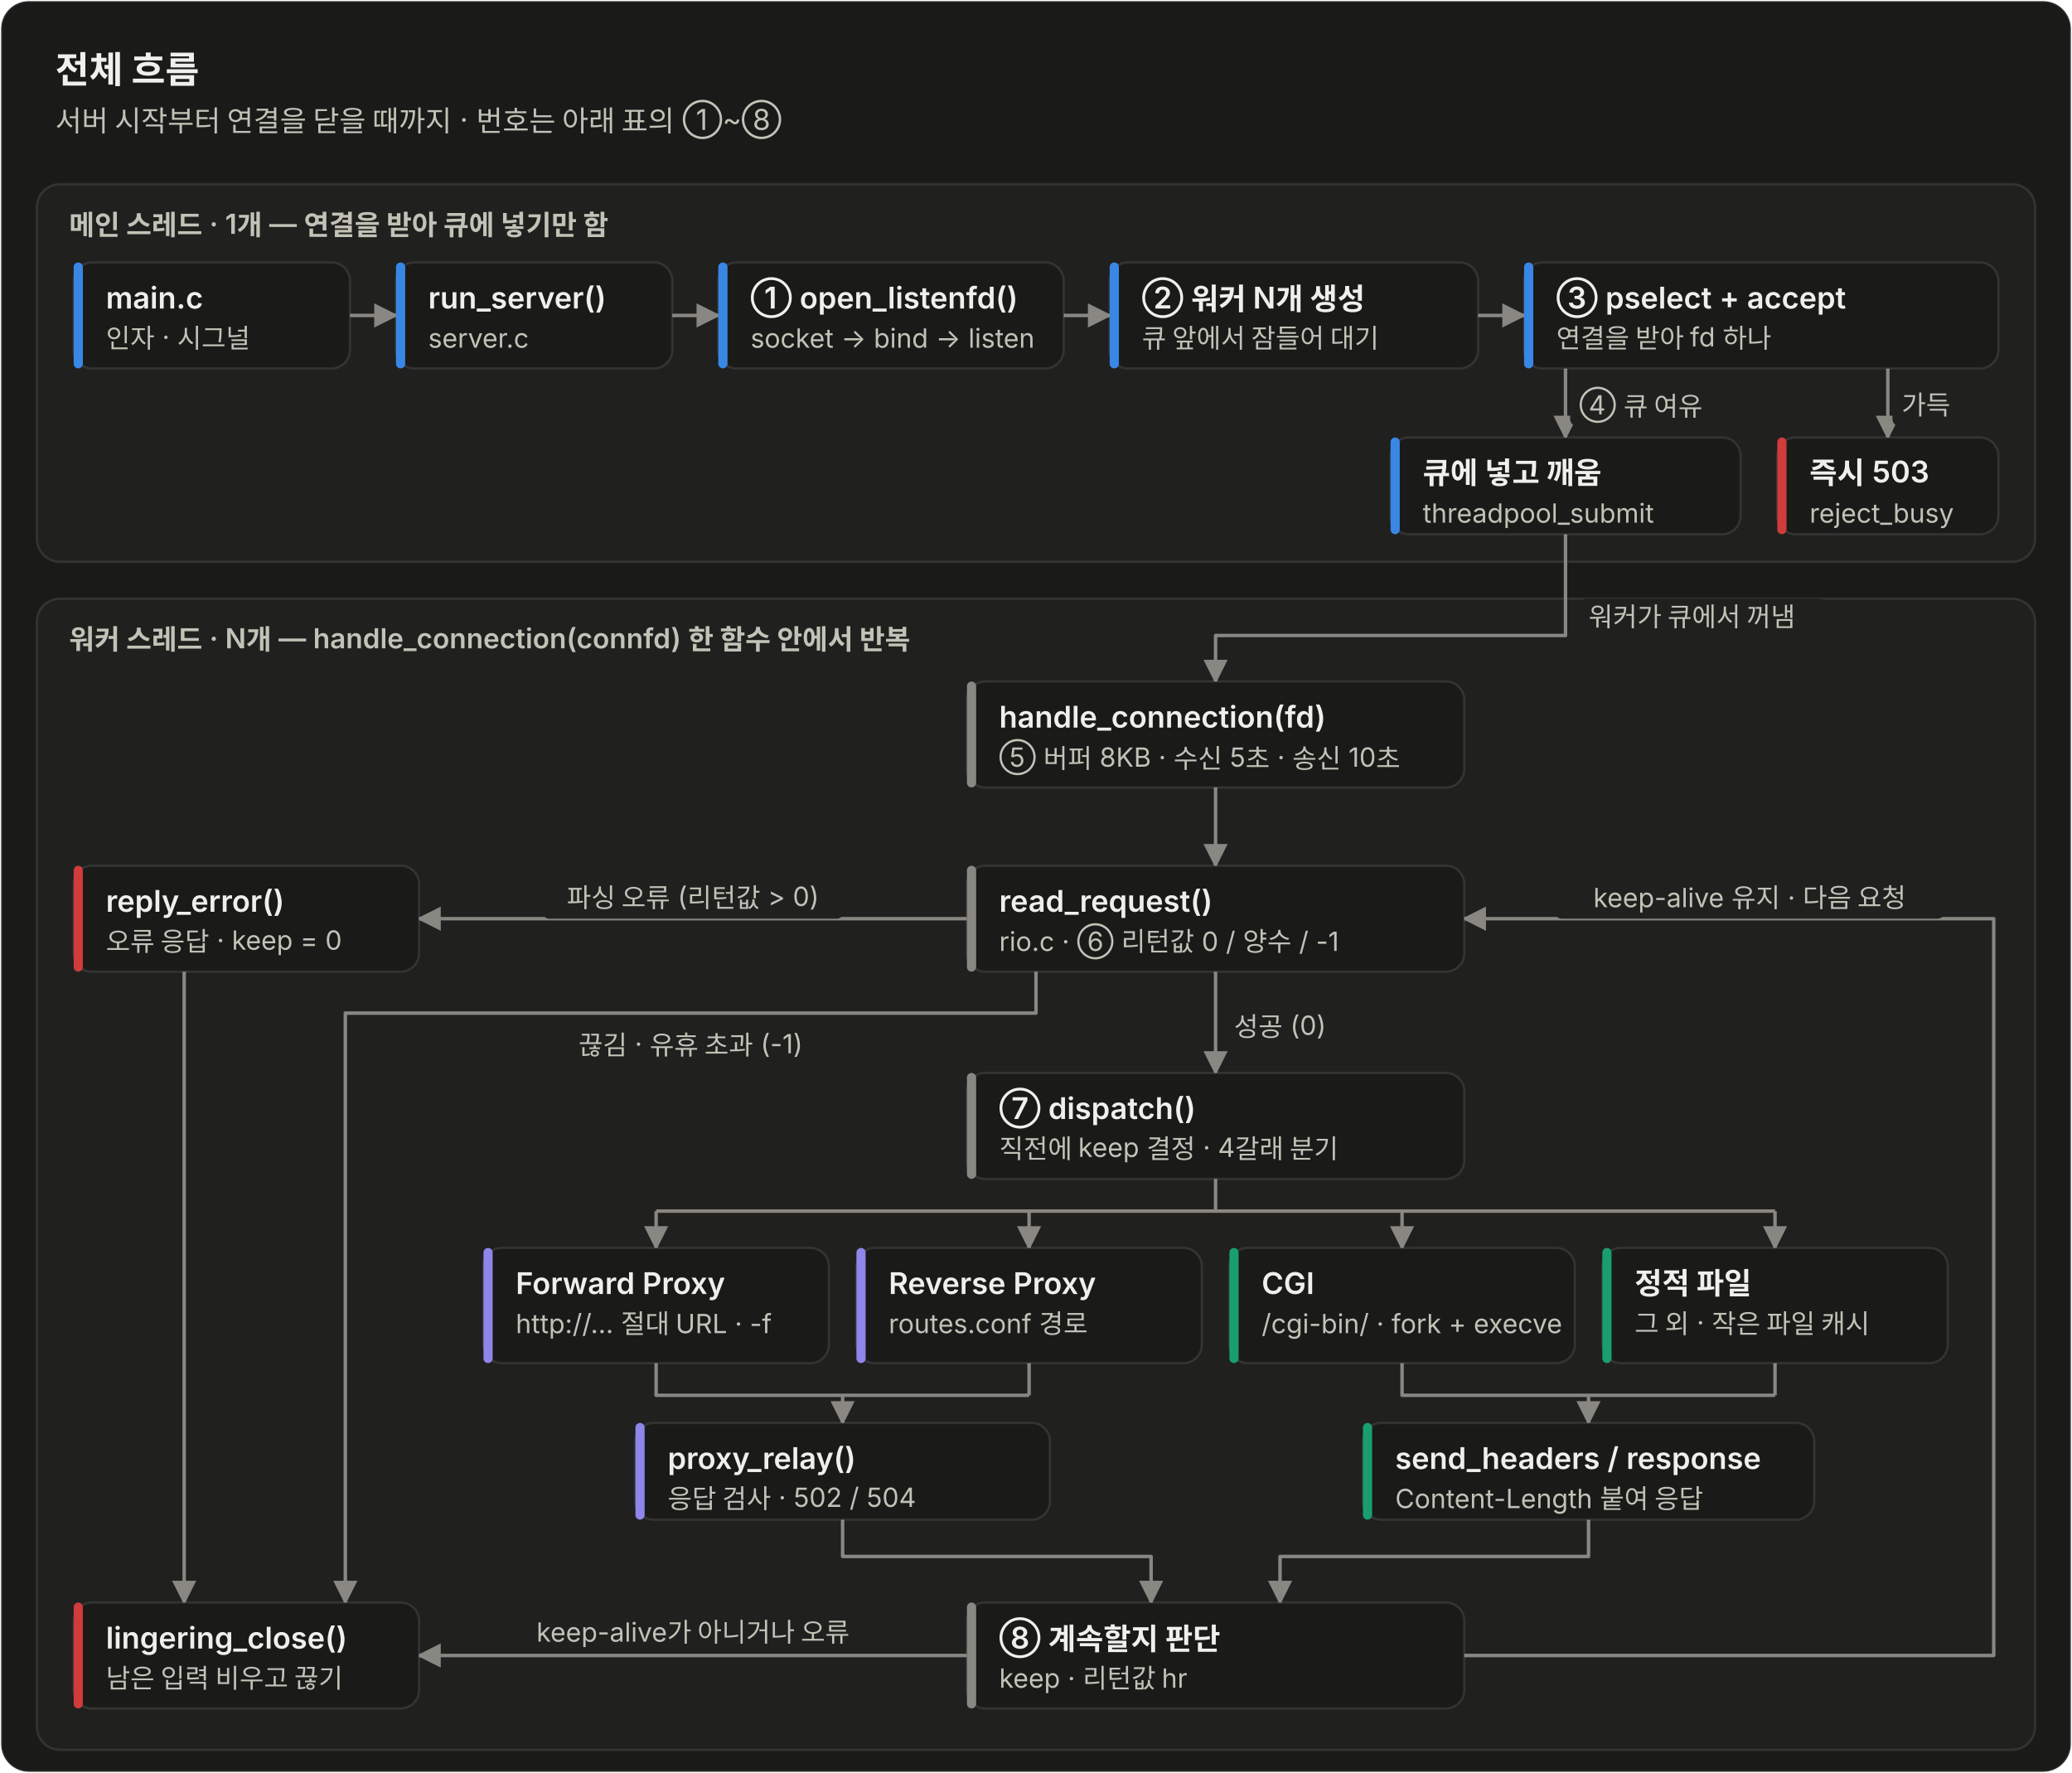
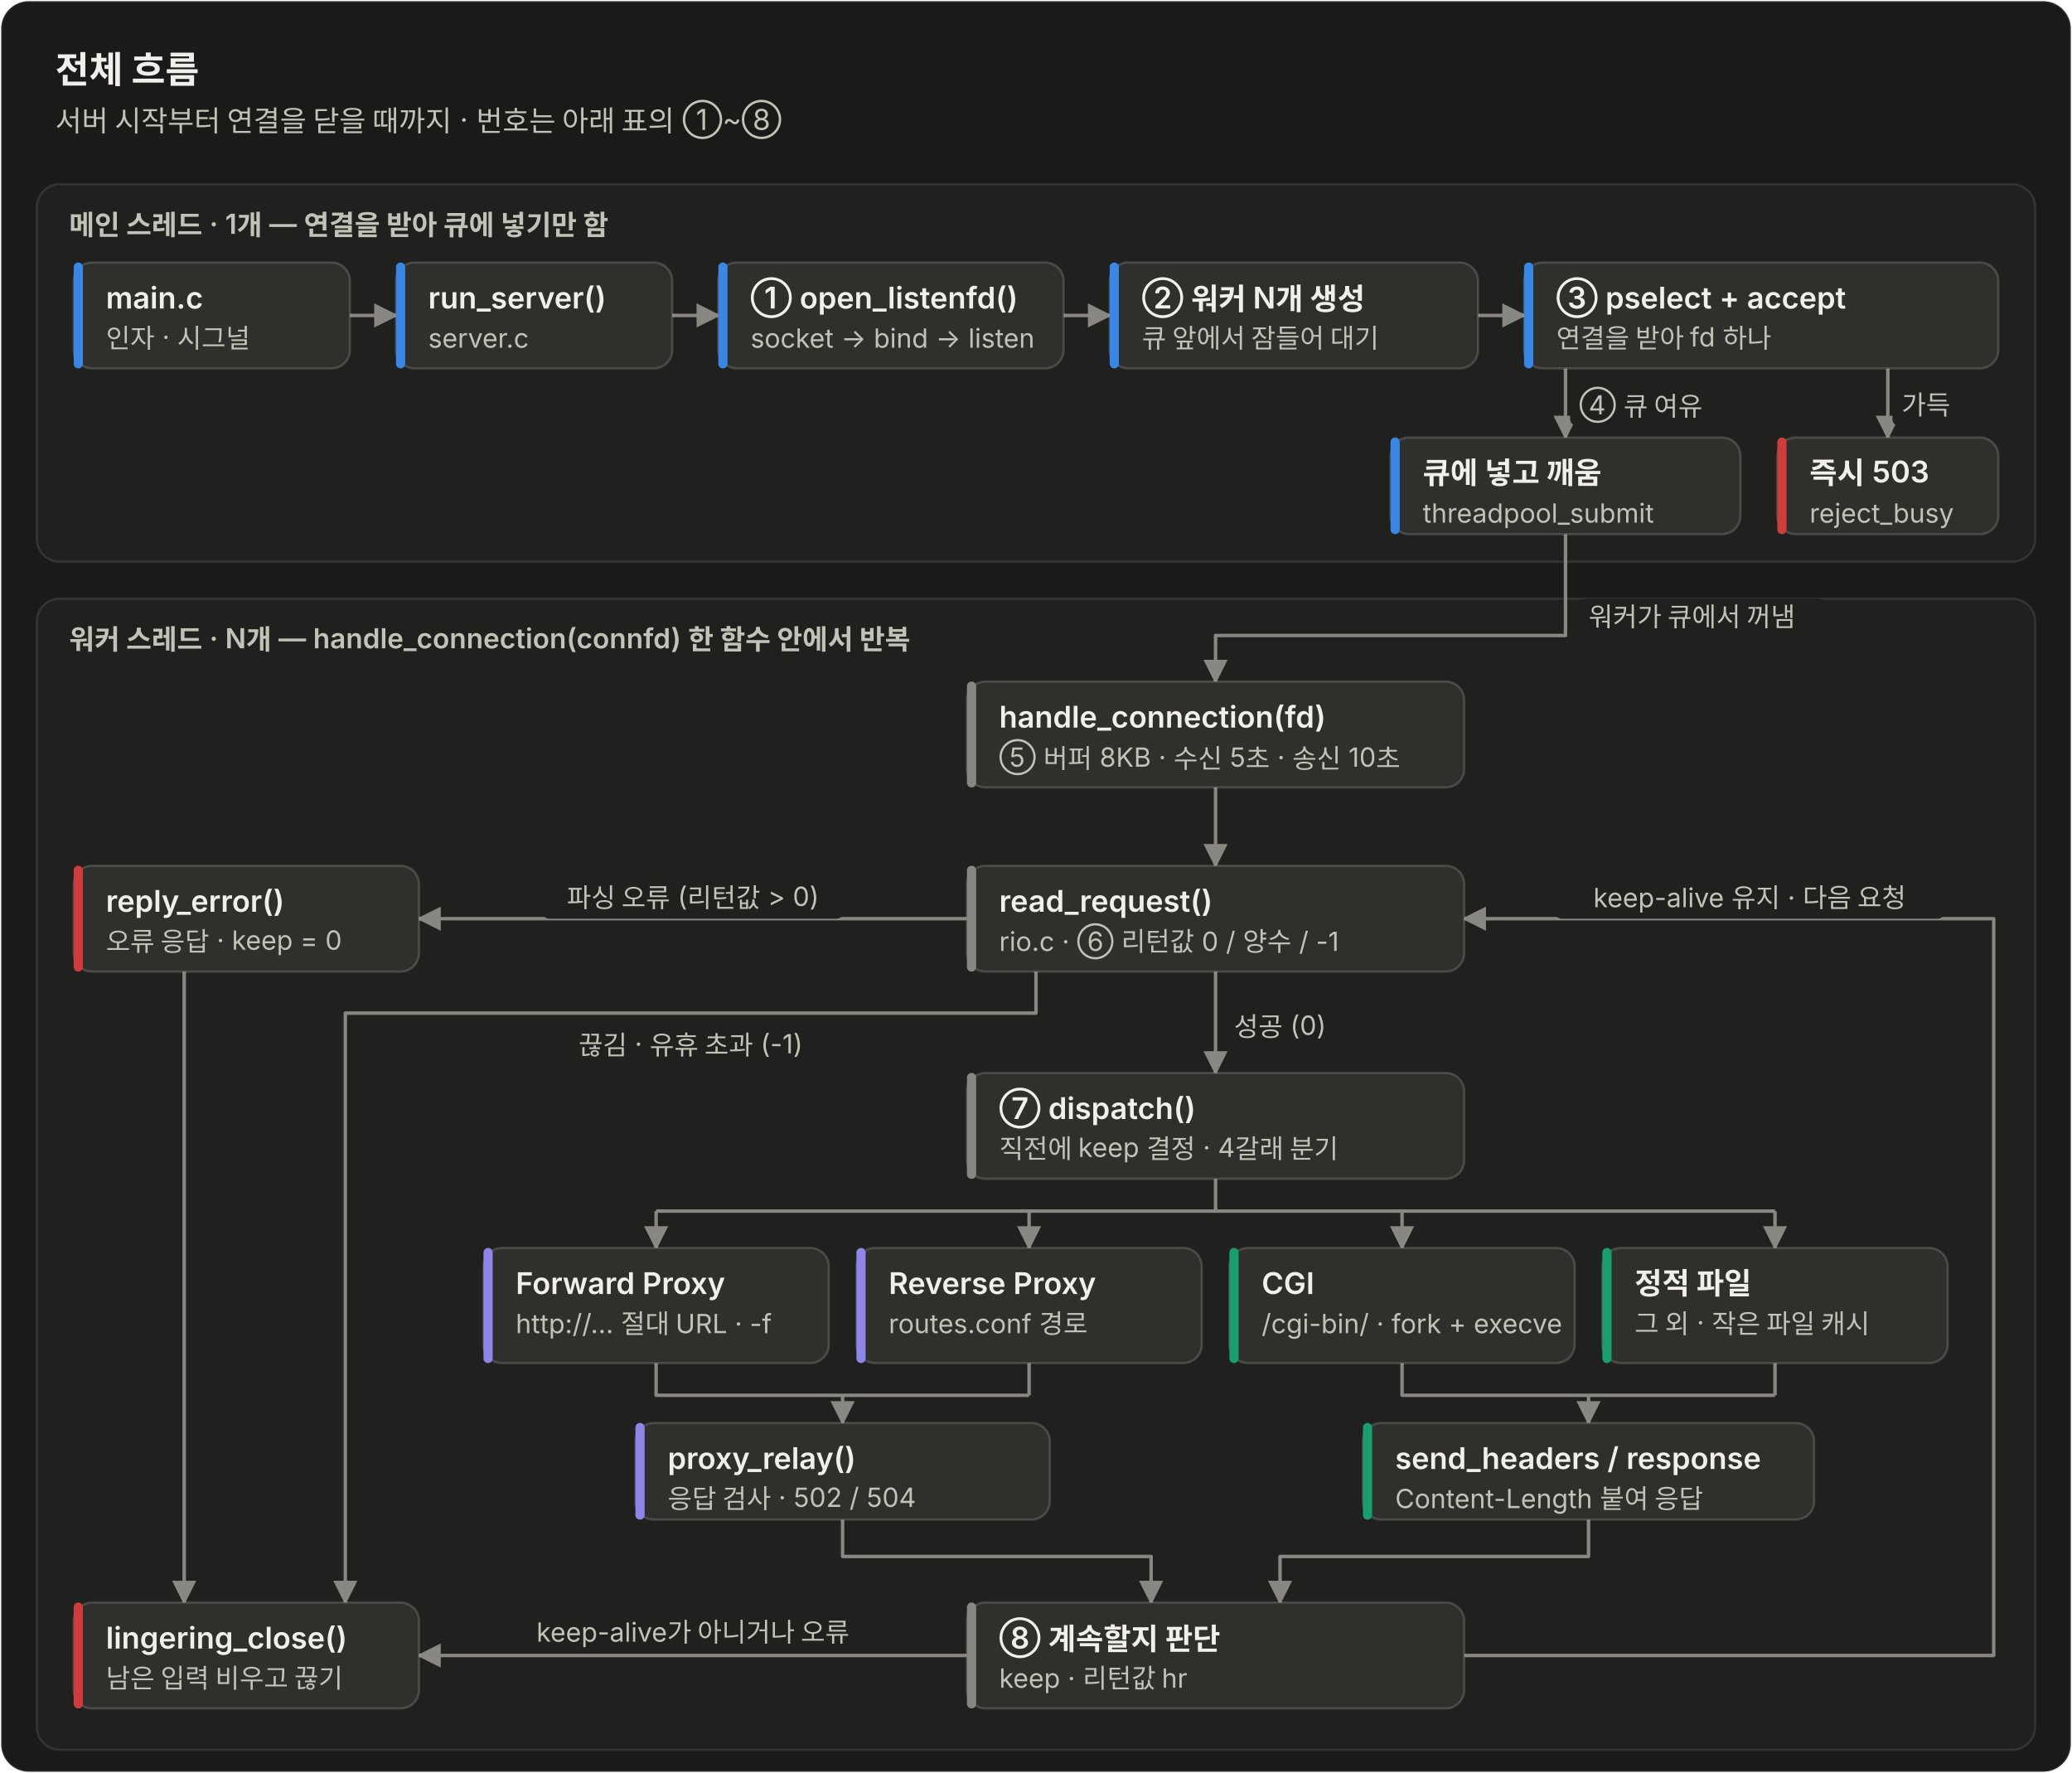
<svg xmlns="http://www.w3.org/2000/svg" width="900" height="770" viewBox="0 0 900 770" font-family="system-ui, -apple-system, 'Segoe UI', 'Apple SD Gothic Neo', 'Malgun Gothic', 'Noto Sans KR', sans-serif" role="img" aria-label="전체 흐름">
  <defs>
    <marker id="ah" viewBox="0 0 10 10" refX="9" refY="5" markerWidth="7" markerHeight="7" orient="auto-start-reverse">
      <path d="M0,0 L10,5 L0,10 z" fill="#898781" />
    </marker>
  </defs>
  <rect x="0.5" y="0.5" width="899" height="769" rx="12" fill="#1a1a19" stroke="rgba(255,255,255,0.10)" />
  <text x="24" y="36" font-size="16" font-weight="600" fill="#f0efec">전체 흐름</text>
  <text x="24" y="57" font-size="12.5" fill="#c3c2b7">서버 시작부터 연결을 닫을 때까지 · 번호는 아래 표의 ①~⑧</text>
  <svg x="0" y="70" width="900" height="700" viewBox="0 50 900 700">
    <rect x="16" y="60" width="868" height="164" rx="10" fill="#20201f" stroke="rgba(255,255,255,0.10)" />
    <text x="30" y="82" font-size="12" font-weight="600" fill="#c3c2b7">메인 스레드 · 1개 — 연결을 받아 큐에 넣기만 함</text>
    <rect x="16" y="240" width="868" height="500" rx="10" fill="#20201f" stroke="rgba(255,255,255,0.10)" />
    <text x="30" y="262" font-size="12" font-weight="600" fill="#c3c2b7">워커 스레드 · N개 — handle_connection(connfd) 한 함수 안에서 반복</text>
    <g>
      <path d="M152,117 L172,117" fill="none" stroke="#898781" stroke-width="1.5" stroke-linejoin="round" marker-end="url(#ah)" />
    </g>
    <g>
      <path d="M292,117 L312,117" fill="none" stroke="#898781" stroke-width="1.5" stroke-linejoin="round" marker-end="url(#ah)" />
    </g>
    <g>
      <path d="M462,117 L482,117" fill="none" stroke="#898781" stroke-width="1.5" stroke-linejoin="round" marker-end="url(#ah)" />
    </g>
    <g>
      <path d="M642,117 L662,117" fill="none" stroke="#898781" stroke-width="1.5" stroke-linejoin="round" marker-end="url(#ah)" />
    </g>
    <g>
      <path d="M680,140 L680,170" fill="none" stroke="#898781" stroke-width="1.5" stroke-linejoin="round" marker-end="url(#ah)" />
      <rect x="682" y="148" width="56.53" height="17" rx="3" fill="#20201f" />
      <text x="686" y="160" font-size="11.5" fill="#c3c2b7" text-anchor="start">④ 큐 여유</text>
    </g>
    <g>
      <path d="M820,140 L820,170" fill="none" stroke="#898781" stroke-width="1.5" stroke-linejoin="round" marker-end="url(#ah)" />
      <rect x="822" y="148" width="31" height="17" rx="3" fill="#20201f" />
      <text x="826" y="160" font-size="11.5" fill="#c3c2b7" text-anchor="start">가득</text>
    </g>
    <g>
      <path d="M680,212 L680,256 L528,256 L528,276" fill="none" stroke="#898781" stroke-width="1.5" stroke-linejoin="round" marker-end="url(#ah)" />
      <rect x="686" y="240" width="106.9" height="17" rx="3" fill="#20201f" />
      <text x="690" y="252" font-size="11.5" fill="#c3c2b7" text-anchor="start">워커가 큐에서 꺼냄</text>
    </g>
    <g>
      <path d="M528,322 L528,356" fill="none" stroke="#898781" stroke-width="1.5" stroke-linejoin="round" marker-end="url(#ah)" />
    </g>
    <g>
      <path d="M420,379 L182,379" fill="none" stroke="#898781" stroke-width="1.5" stroke-linejoin="round" marker-end="url(#ah)" />
      <rect x="235.59" y="362" width="130.82" height="17" rx="3" fill="#20201f" />
      <text x="301" y="374" font-size="11.5" fill="#c3c2b7" text-anchor="middle">파싱 오류 (리턴값 &gt; 0)</text>
    </g>
    <g>
      <path d="M80,402 L80,676" fill="none" stroke="#898781" stroke-width="1.5" stroke-linejoin="round" marker-end="url(#ah)" />
    </g>
    <g>
      <path d="M450,402 L450,420 L150,420 L150,676" fill="none" stroke="#898781" stroke-width="1.5" stroke-linejoin="round" marker-end="url(#ah)" />
      <rect x="236.775" y="426" width="126.45" height="17" rx="3" fill="#20201f" />
      <text x="300" y="438" font-size="11.5" fill="#c3c2b7" text-anchor="middle">끊김 · 유휴 초과 (-1)</text>
    </g>
    <g>
      <path d="M528,402 L528,446" fill="none" stroke="#898781" stroke-width="1.5" stroke-linejoin="round" marker-end="url(#ah)" />
      <rect x="532" y="418" width="55.84" height="17" rx="3" fill="#20201f" />
      <text x="536" y="430" font-size="11.5" fill="#c3c2b7" text-anchor="start">성공 (0)</text>
    </g>
    <g>
      <path d="M528,492 L528,506" fill="none" stroke="#898781" stroke-width="1.5" stroke-linejoin="round" />
    </g>
    <g>
      <path d="M285,506 L771,506" fill="none" stroke="#898781" stroke-width="1.5" stroke-linejoin="round" />
    </g>
    <g>
      <path d="M285,506 L285,522" fill="none" stroke="#898781" stroke-width="1.5" stroke-linejoin="round" marker-end="url(#ah)" />
    </g>
    <g>
      <path d="M447,506 L447,522" fill="none" stroke="#898781" stroke-width="1.5" stroke-linejoin="round" marker-end="url(#ah)" />
    </g>
    <g>
      <path d="M609,506 L609,522" fill="none" stroke="#898781" stroke-width="1.5" stroke-linejoin="round" marker-end="url(#ah)" />
    </g>
    <g>
      <path d="M771,506 L771,522" fill="none" stroke="#898781" stroke-width="1.5" stroke-linejoin="round" marker-end="url(#ah)" />
    </g>
    <g>
      <path d="M285,572 L285,586 L447,586" fill="none" stroke="#898781" stroke-width="1.5" stroke-linejoin="round" />
    </g>
    <g>
      <path d="M447,572 L447,586" fill="none" stroke="#898781" stroke-width="1.5" stroke-linejoin="round" />
    </g>
    <g>
      <path d="M366,586 L366,598" fill="none" stroke="#898781" stroke-width="1.5" stroke-linejoin="round" marker-end="url(#ah)" />
    </g>
    <g>
      <path d="M609,572 L609,586 L771,586" fill="none" stroke="#898781" stroke-width="1.5" stroke-linejoin="round" />
    </g>
    <g>
      <path d="M771,572 L771,586" fill="none" stroke="#898781" stroke-width="1.5" stroke-linejoin="round" />
    </g>
    <g>
      <path d="M690,586 L690,598" fill="none" stroke="#898781" stroke-width="1.5" stroke-linejoin="round" marker-end="url(#ah)" />
    </g>
    <g>
      <path d="M366,640 L366,656 L500,656 L500,676" fill="none" stroke="#898781" stroke-width="1.5" stroke-linejoin="round" marker-end="url(#ah)" />
    </g>
    <g>
      <path d="M690,640 L690,656 L556,656 L556,676" fill="none" stroke="#898781" stroke-width="1.5" stroke-linejoin="round" marker-end="url(#ah)" />
    </g>
    <g>
      <path d="M420,699 L182,699" fill="none" stroke="#898781" stroke-width="1.5" stroke-linejoin="round" marker-end="url(#ah)" />
      <rect x="217.65" y="681" width="166.7" height="17" rx="3" fill="#20201f" />
      <text x="301" y="693" font-size="11.5" fill="#c3c2b7" text-anchor="middle">keep-alive가 아니거나 오류</text>
    </g>
    <g>
      <path d="M636,699 L866,699 L866,379 L636,379" fill="none" stroke="#898781" stroke-width="1.5" stroke-linejoin="round" marker-end="url(#ah)" />
      <rect x="675.385" y="362" width="169.23" height="17" rx="3" fill="#20201f" />
      <text x="760" y="374" font-size="11.5" fill="#c3c2b7" text-anchor="middle">keep-alive 유지 · 다음 요청</text>
    </g>
    <g>
-       <rect x="32" y="94" width="120" height="46" rx="8" fill="#1a1a19" stroke="rgba(255,255,255,0.10)" />
+       <rect x="32" y="94" width="120" height="46" rx="8" fill="#2f2f2c" stroke="rgba(255,255,255,0.16)" />
      <rect x="32" y="94" width="4" height="46" rx="2" fill="#3987e5" />
      <text x="46" y="114" font-size="13" font-weight="600" fill="#f0efec">main.c</text>
      <text x="46" y="131" font-size="11.5" fill="#c3c2b7">인자 · 시그널</text>
    </g>
    <g>
-       <rect x="172" y="94" width="120" height="46" rx="8" fill="#1a1a19" stroke="rgba(255,255,255,0.10)" />
+       <rect x="172" y="94" width="120" height="46" rx="8" fill="#2f2f2c" stroke="rgba(255,255,255,0.16)" />
      <rect x="172" y="94" width="4" height="46" rx="2" fill="#3987e5" />
      <text x="186" y="114" font-size="13" font-weight="600" fill="#f0efec">run_server()</text>
      <text x="186" y="131" font-size="11.5" fill="#c3c2b7">server.c</text>
    </g>
    <g>
-       <rect x="312" y="94" width="150" height="46" rx="8" fill="#1a1a19" stroke="rgba(255,255,255,0.10)" />
+       <rect x="312" y="94" width="150" height="46" rx="8" fill="#2f2f2c" stroke="rgba(255,255,255,0.16)" />
      <rect x="312" y="94" width="4" height="46" rx="2" fill="#3987e5" />
      <text x="326" y="114" font-size="13" font-weight="600" fill="#f0efec">① open_listenfd()</text>
      <text x="326" y="131" font-size="11.5" fill="#c3c2b7">socket → bind → listen</text>
    </g>
    <g>
-       <rect x="482" y="94" width="160" height="46" rx="8" fill="#1a1a19" stroke="rgba(255,255,255,0.10)" />
+       <rect x="482" y="94" width="160" height="46" rx="8" fill="#2f2f2c" stroke="rgba(255,255,255,0.16)" />
      <rect x="482" y="94" width="4" height="46" rx="2" fill="#3987e5" />
      <text x="496" y="114" font-size="13" font-weight="600" fill="#f0efec">② 워커 N개 생성</text>
      <text x="496" y="131" font-size="11.5" fill="#c3c2b7">큐 앞에서 잠들어 대기</text>
    </g>
    <g>
-       <rect x="662" y="94" width="206" height="46" rx="8" fill="#1a1a19" stroke="rgba(255,255,255,0.10)" />
+       <rect x="662" y="94" width="206" height="46" rx="8" fill="#2f2f2c" stroke="rgba(255,255,255,0.16)" />
      <rect x="662" y="94" width="4" height="46" rx="2" fill="#3987e5" />
      <text x="676" y="114" font-size="13" font-weight="600" fill="#f0efec">③ pselect + accept</text>
      <text x="676" y="131" font-size="11.5" fill="#c3c2b7">연결을 받아 fd 하나</text>
    </g>
    <g>
-       <rect x="604" y="170" width="152" height="42" rx="8" fill="#1a1a19" stroke="rgba(255,255,255,0.10)" />
+       <rect x="604" y="170" width="152" height="42" rx="8" fill="#2f2f2c" stroke="rgba(255,255,255,0.16)" />
      <rect x="604" y="170" width="4" height="42" rx="2" fill="#3987e5" />
      <text x="618" y="190" font-size="13" font-weight="600" fill="#f0efec">큐에 넣고 깨움</text>
      <text x="618" y="207" font-size="11.5" fill="#c3c2b7">threadpool_submit</text>
    </g>
    <g>
-       <rect x="772" y="170" width="96" height="42" rx="8" fill="#1a1a19" stroke="rgba(255,255,255,0.10)" />
+       <rect x="772" y="170" width="96" height="42" rx="8" fill="#2f2f2c" stroke="rgba(255,255,255,0.16)" />
      <rect x="772" y="170" width="4" height="42" rx="2" fill="#d03b3b" />
      <text x="786" y="190" font-size="13" font-weight="600" fill="#f0efec">즉시 503</text>
      <text x="786" y="207" font-size="11.5" fill="#c3c2b7">reject_busy</text>
    </g>
    <g>
-       <rect x="420" y="276" width="216" height="46" rx="8" fill="#1a1a19" stroke="rgba(255,255,255,0.10)" />
+       <rect x="420" y="276" width="216" height="46" rx="8" fill="#2f2f2c" stroke="rgba(255,255,255,0.16)" />
      <rect x="420" y="276" width="4" height="46" rx="2" fill="#898781" />
      <text x="434" y="296" font-size="13" font-weight="600" fill="#f0efec">handle_connection(fd)</text>
      <text x="434" y="313" font-size="11.5" fill="#c3c2b7">⑤ 버퍼 8KB · 수신 5초 · 송신 10초</text>
    </g>
    <g>
-       <rect x="420" y="356" width="216" height="46" rx="8" fill="#1a1a19" stroke="rgba(255,255,255,0.10)" />
+       <rect x="420" y="356" width="216" height="46" rx="8" fill="#2f2f2c" stroke="rgba(255,255,255,0.16)" />
      <rect x="420" y="356" width="4" height="46" rx="2" fill="#898781" />
      <text x="434" y="376" font-size="13" font-weight="600" fill="#f0efec">read_request()</text>
      <text x="434" y="393" font-size="11.5" fill="#c3c2b7">rio.c · ⑥ 리턴값 0 / 양수 / -1</text>
    </g>
    <g>
-       <rect x="32" y="356" width="150" height="46" rx="8" fill="#1a1a19" stroke="rgba(255,255,255,0.10)" />
+       <rect x="32" y="356" width="150" height="46" rx="8" fill="#2f2f2c" stroke="rgba(255,255,255,0.16)" />
      <rect x="32" y="356" width="4" height="46" rx="2" fill="#d03b3b" />
      <text x="46" y="376" font-size="13" font-weight="600" fill="#f0efec">reply_error()</text>
      <text x="46" y="393" font-size="11.5" fill="#c3c2b7">오류 응답 · keep = 0</text>
    </g>
    <g>
-       <rect x="420" y="446" width="216" height="46" rx="8" fill="#1a1a19" stroke="rgba(255,255,255,0.10)" />
+       <rect x="420" y="446" width="216" height="46" rx="8" fill="#2f2f2c" stroke="rgba(255,255,255,0.16)" />
      <rect x="420" y="446" width="4" height="46" rx="2" fill="#898781" />
      <text x="434" y="466" font-size="13" font-weight="600" fill="#f0efec">⑦ dispatch()</text>
      <text x="434" y="483" font-size="11.5" fill="#c3c2b7">직전에 keep 결정 · 4갈래 분기</text>
    </g>
    <g>
-       <rect x="210" y="522" width="150" height="50" rx="8" fill="#1a1a19" stroke="rgba(255,255,255,0.10)" />
+       <rect x="210" y="522" width="150" height="50" rx="8" fill="#2f2f2c" stroke="rgba(255,255,255,0.16)" />
      <rect x="210" y="522" width="4" height="50" rx="2" fill="#9085e9" />
      <text x="224" y="542" font-size="13" font-weight="600" fill="#f0efec">Forward Proxy</text>
      <text x="224" y="559" font-size="11.5" fill="#c3c2b7">http://… 절대 URL · -f</text>
    </g>
    <g>
-       <rect x="372" y="522" width="150" height="50" rx="8" fill="#1a1a19" stroke="rgba(255,255,255,0.10)" />
+       <rect x="372" y="522" width="150" height="50" rx="8" fill="#2f2f2c" stroke="rgba(255,255,255,0.16)" />
      <rect x="372" y="522" width="4" height="50" rx="2" fill="#9085e9" />
      <text x="386" y="542" font-size="13" font-weight="600" fill="#f0efec">Reverse Proxy</text>
      <text x="386" y="559" font-size="11.5" fill="#c3c2b7">routes.conf 경로</text>
    </g>
    <g>
-       <rect x="534" y="522" width="150" height="50" rx="8" fill="#1a1a19" stroke="rgba(255,255,255,0.10)" />
+       <rect x="534" y="522" width="150" height="50" rx="8" fill="#2f2f2c" stroke="rgba(255,255,255,0.16)" />
      <rect x="534" y="522" width="4" height="50" rx="2" fill="#199e70" />
      <text x="548" y="542" font-size="13" font-weight="600" fill="#f0efec">CGI</text>
      <text x="548" y="559" font-size="11.5" fill="#c3c2b7">/cgi-bin/ · fork + execve</text>
    </g>
    <g>
-       <rect x="696" y="522" width="150" height="50" rx="8" fill="#1a1a19" stroke="rgba(255,255,255,0.10)" />
+       <rect x="696" y="522" width="150" height="50" rx="8" fill="#2f2f2c" stroke="rgba(255,255,255,0.16)" />
      <rect x="696" y="522" width="4" height="50" rx="2" fill="#199e70" />
      <text x="710" y="542" font-size="13" font-weight="600" fill="#f0efec">정적 파일</text>
      <text x="710" y="559" font-size="11.5" fill="#c3c2b7">그 외 · 작은 파일 캐시</text>
    </g>
    <g>
-       <rect x="276" y="598" width="180" height="42" rx="8" fill="#1a1a19" stroke="rgba(255,255,255,0.10)" />
+       <rect x="276" y="598" width="180" height="42" rx="8" fill="#2f2f2c" stroke="rgba(255,255,255,0.16)" />
      <rect x="276" y="598" width="4" height="42" rx="2" fill="#9085e9" />
      <text x="290" y="618" font-size="13" font-weight="600" fill="#f0efec">proxy_relay()</text>
      <text x="290" y="635" font-size="11.5" fill="#c3c2b7">응답 검사 · 502 / 504</text>
    </g>
    <g>
-       <rect x="592" y="598" width="196" height="42" rx="8" fill="#1a1a19" stroke="rgba(255,255,255,0.10)" />
+       <rect x="592" y="598" width="196" height="42" rx="8" fill="#2f2f2c" stroke="rgba(255,255,255,0.16)" />
      <rect x="592" y="598" width="4" height="42" rx="2" fill="#199e70" />
      <text x="606" y="618" font-size="13" font-weight="600" fill="#f0efec">send_headers / response</text>
      <text x="606" y="635" font-size="11.5" fill="#c3c2b7">Content-Length 붙여 응답</text>
    </g>
    <g>
-       <rect x="420" y="676" width="216" height="46" rx="8" fill="#1a1a19" stroke="rgba(255,255,255,0.10)" />
+       <rect x="420" y="676" width="216" height="46" rx="8" fill="#2f2f2c" stroke="rgba(255,255,255,0.16)" />
      <rect x="420" y="676" width="4" height="46" rx="2" fill="#898781" />
      <text x="434" y="696" font-size="13" font-weight="600" fill="#f0efec">⑧ 계속할지 판단</text>
      <text x="434" y="713" font-size="11.5" fill="#c3c2b7">keep · 리턴값 hr</text>
    </g>
    <g>
-       <rect x="32" y="676" width="150" height="46" rx="8" fill="#1a1a19" stroke="rgba(255,255,255,0.10)" />
+       <rect x="32" y="676" width="150" height="46" rx="8" fill="#2f2f2c" stroke="rgba(255,255,255,0.16)" />
      <rect x="32" y="676" width="4" height="46" rx="2" fill="#d03b3b" />
      <text x="46" y="696" font-size="13" font-weight="600" fill="#f0efec">lingering_close()</text>
      <text x="46" y="713" font-size="11.5" fill="#c3c2b7">남은 입력 비우고 끊기</text>
    </g>
  </svg>
</svg>
